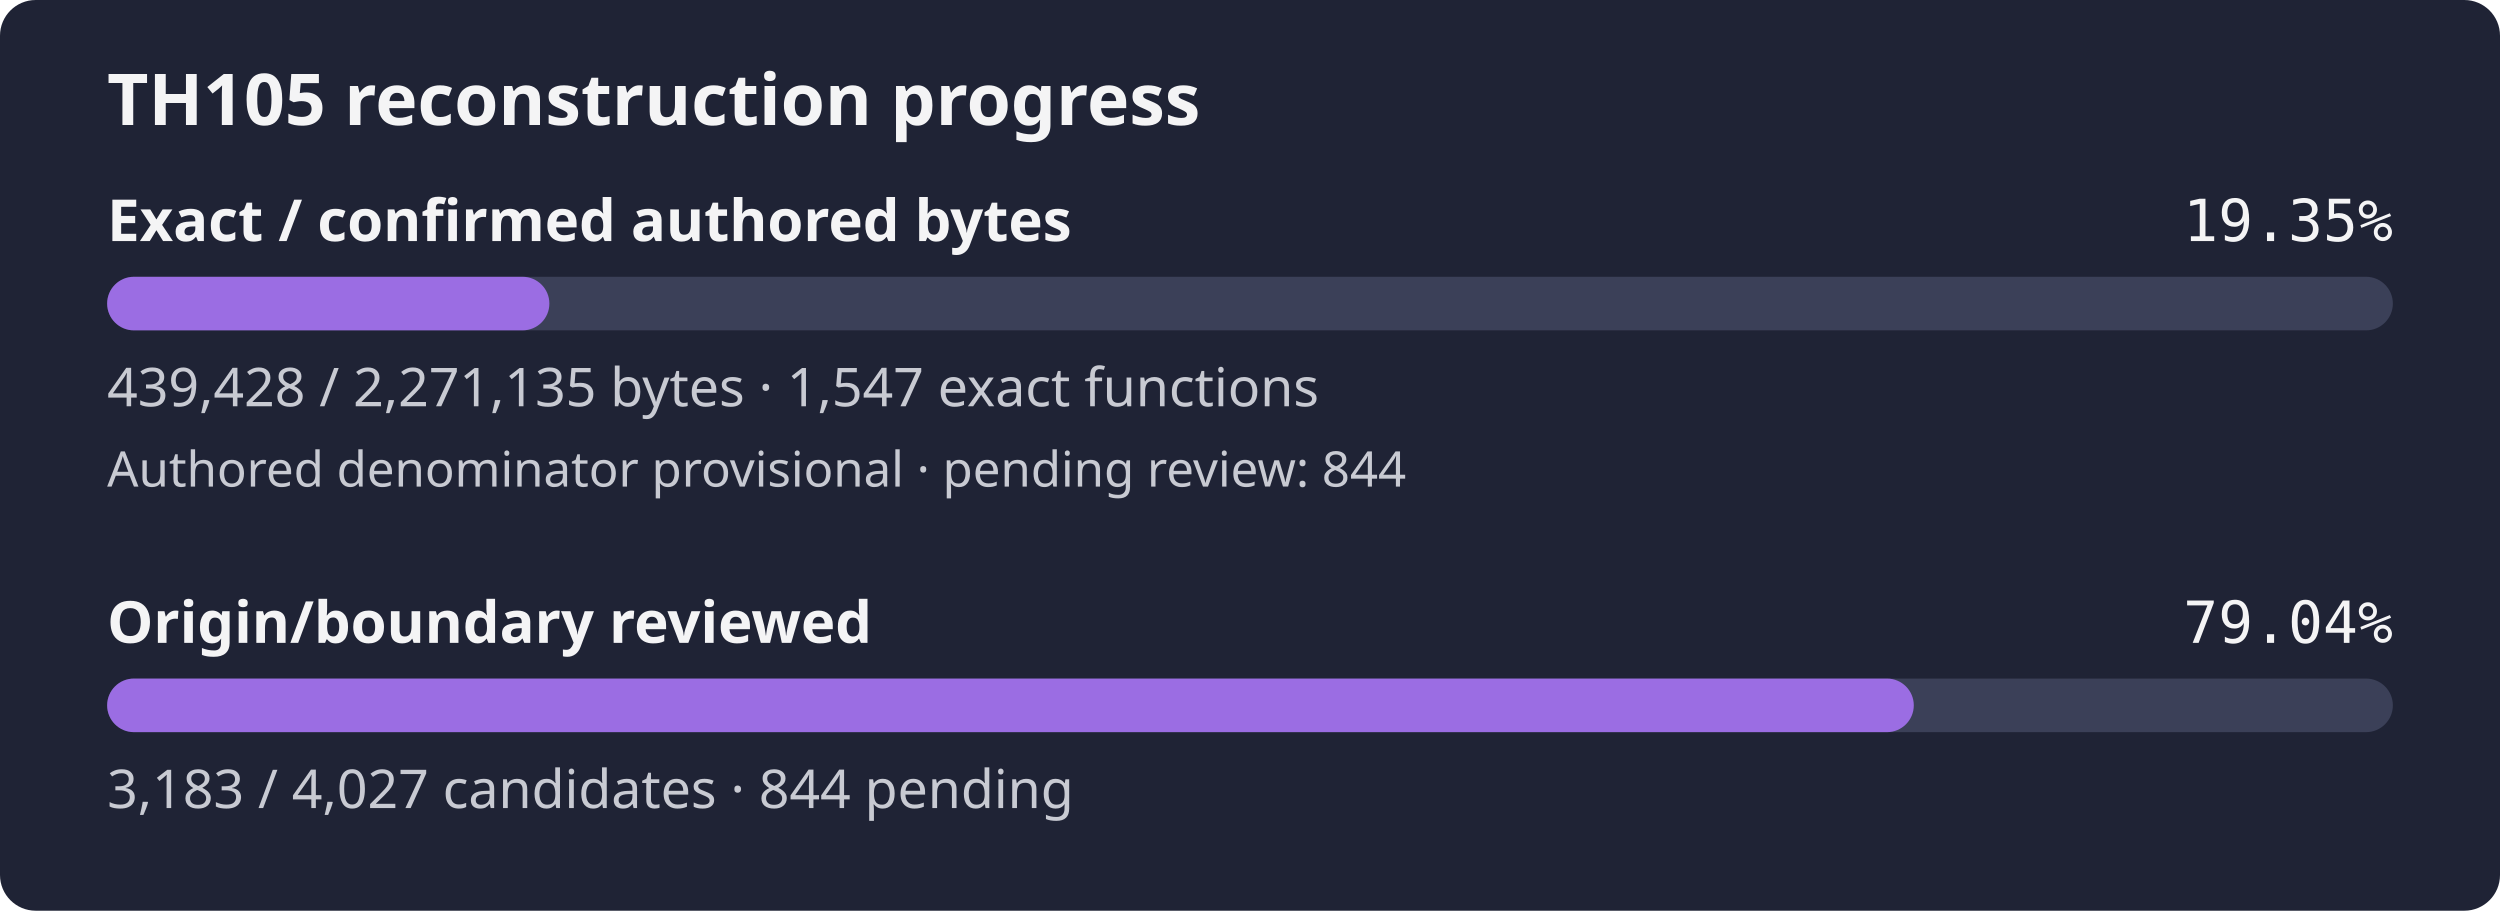
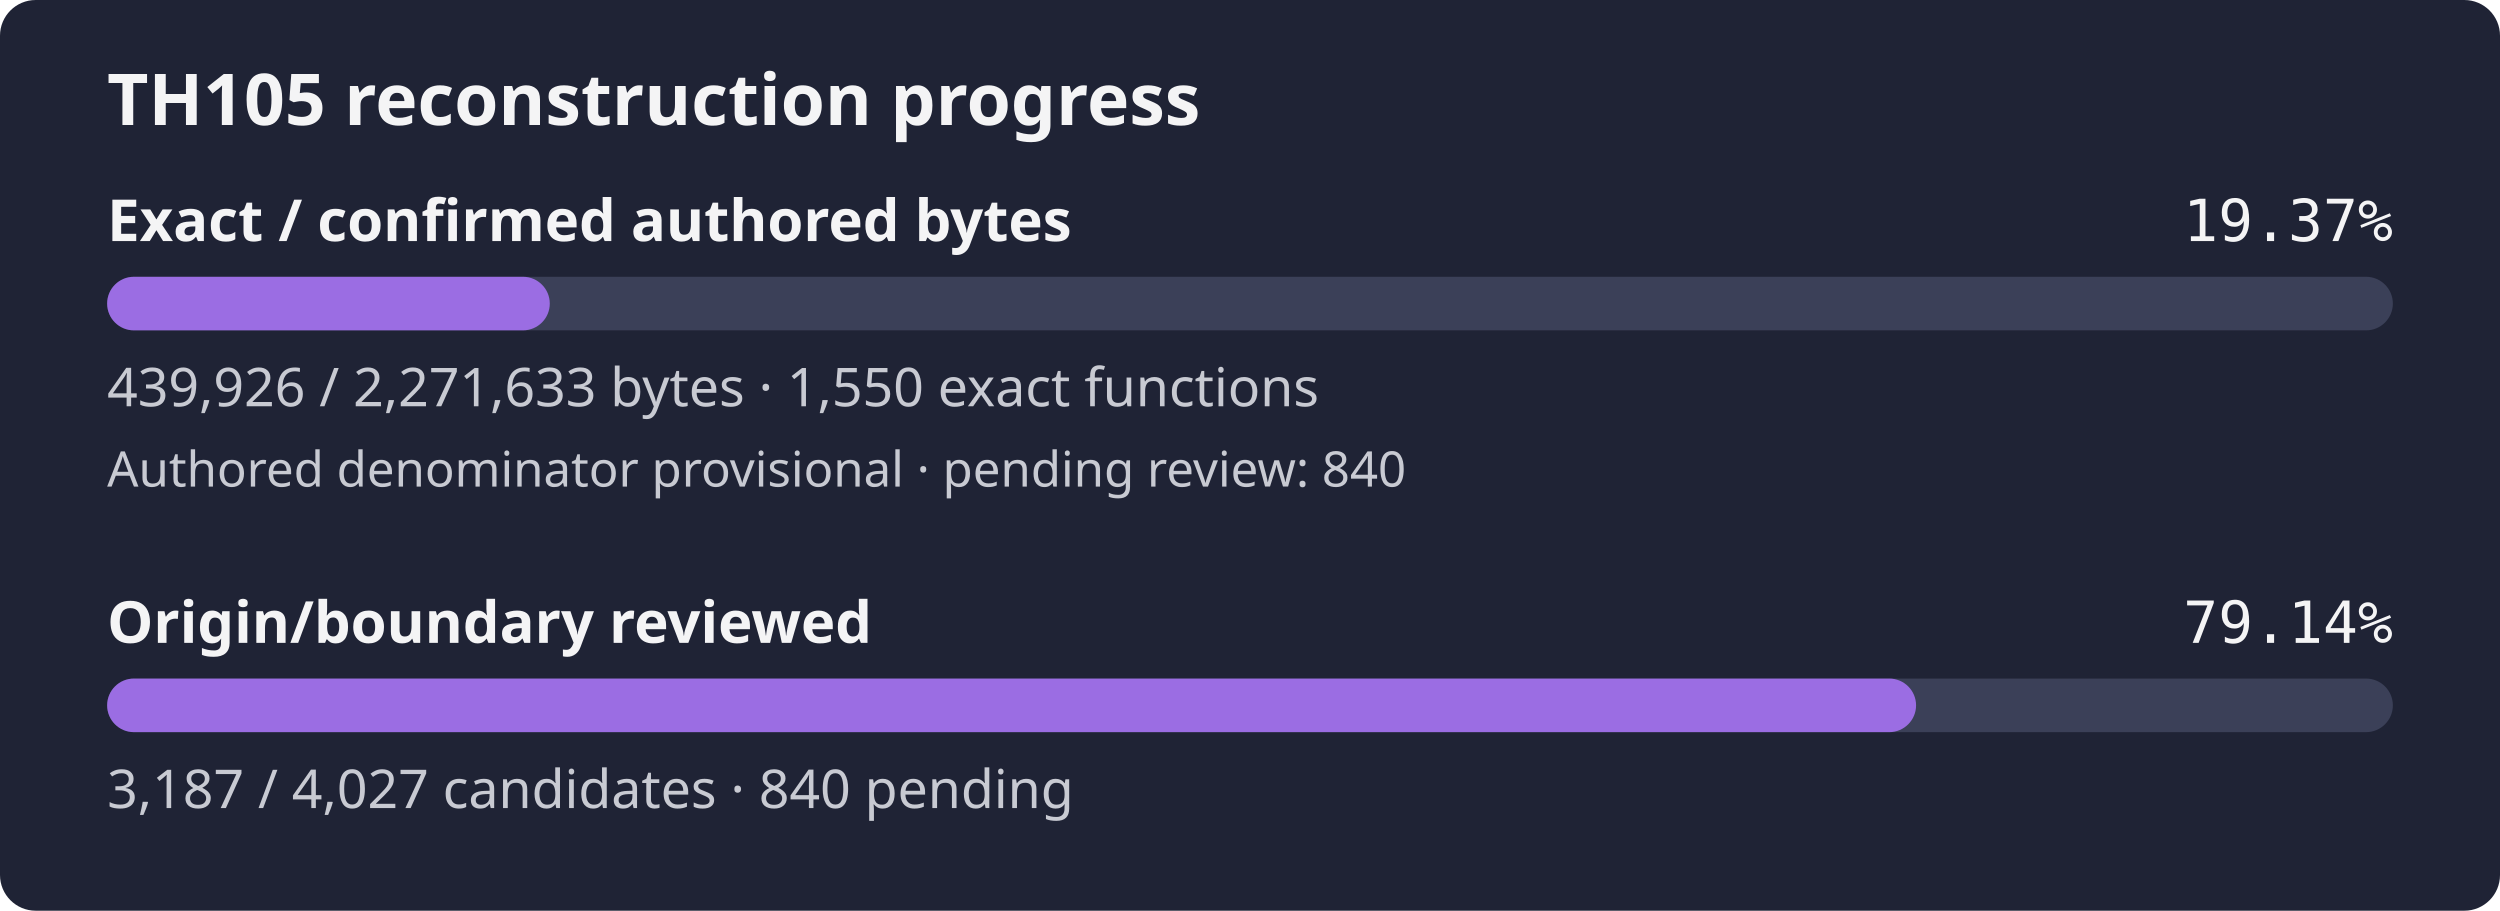
- <svg xmlns="http://www.w3.org/2000/svg" width="560" height="204" viewBox="0 0 560 204" role="img" aria-label="TH105 reconstruction progress: 19.35% of confirmed authored bytes exact; authored denominator provisional, origin review 79.04%">
+ <svg xmlns="http://www.w3.org/2000/svg" width="560" height="204" viewBox="0 0 560 204" role="img" aria-label="TH105 reconstruction progress: 19.37% of confirmed authored bytes exact; authored denominator provisional, origin review 79.14%">
  <rect width="560" height="204" rx="8" fill="#1f2335" />
  <text x="24" y="28" fill="#f4f4f5" font-family="sans-serif" font-size="16" font-weight="600">TH105 reconstruction progress</text>
  <text x="24" y="54" fill="#f4f4f5" font-family="sans-serif" font-size="13" font-weight="600">Exact / confirmed authored bytes</text>
-   <text x="536" y="54" fill="#f4f4f5" text-anchor="end" font-family="monospace" font-size="13">19.35%</text>
+   <text x="536" y="54" fill="#f4f4f5" text-anchor="end" font-family="monospace" font-size="13">19.37%</text>
  <rect id="exact-track" x="24" y="62" width="512" height="12" rx="6" fill="#3b4058" />
-   <rect id="exact-fill" x="24" y="62" width="99.06" height="12" rx="6" fill="#9b6de3" />
-   <text x="24" y="91" fill="#c8cad2" font-family="sans-serif" font-size="12">439,428 / 2,271,135 bytes · 1,547 exact functions</text>
-   <text x="24" y="109" fill="#c8cad2" font-family="sans-serif" font-size="11">Authored denominator provisional · pending review: 844</text>
+   <rect id="exact-fill" x="24" y="62" width="99.15" height="12" rx="6" fill="#9b6de3" />
+   <text x="24" y="91" fill="#c8cad2" font-family="sans-serif" font-size="12">439,926 / 2,271,633 bytes · 1,550 exact functions</text>
+   <text x="24" y="109" fill="#c8cad2" font-family="sans-serif" font-size="11">Authored denominator provisional · pending review: 840</text>
  <text x="24" y="144" fill="#f4f4f5" font-family="sans-serif" font-size="13" font-weight="600">Origin/boundary reviewed</text>
-   <text x="536" y="144" fill="#f4f4f5" text-anchor="end" font-family="monospace" font-size="13">79.04%</text>
+   <text x="536" y="144" fill="#f4f4f5" text-anchor="end" font-family="monospace" font-size="13">79.14%</text>
  <rect id="review-track" x="24" y="152" width="512" height="12" rx="6" fill="#3b4058" />
-   <rect id="review-fill" x="24" y="152" width="404.69" height="12" rx="6" fill="#9b6de3" />
-   <text x="24" y="181" fill="#c8cad2" font-family="sans-serif" font-size="12">3,183 / 4,027 candidates · 844 pending</text>
+   <rect id="review-fill" x="24" y="152" width="405.20" height="12" rx="6" fill="#9b6de3" />
+   <text x="24" y="181" fill="#c8cad2" font-family="sans-serif" font-size="12">3,187 / 4,027 candidates · 840 pending</text>
</svg>
